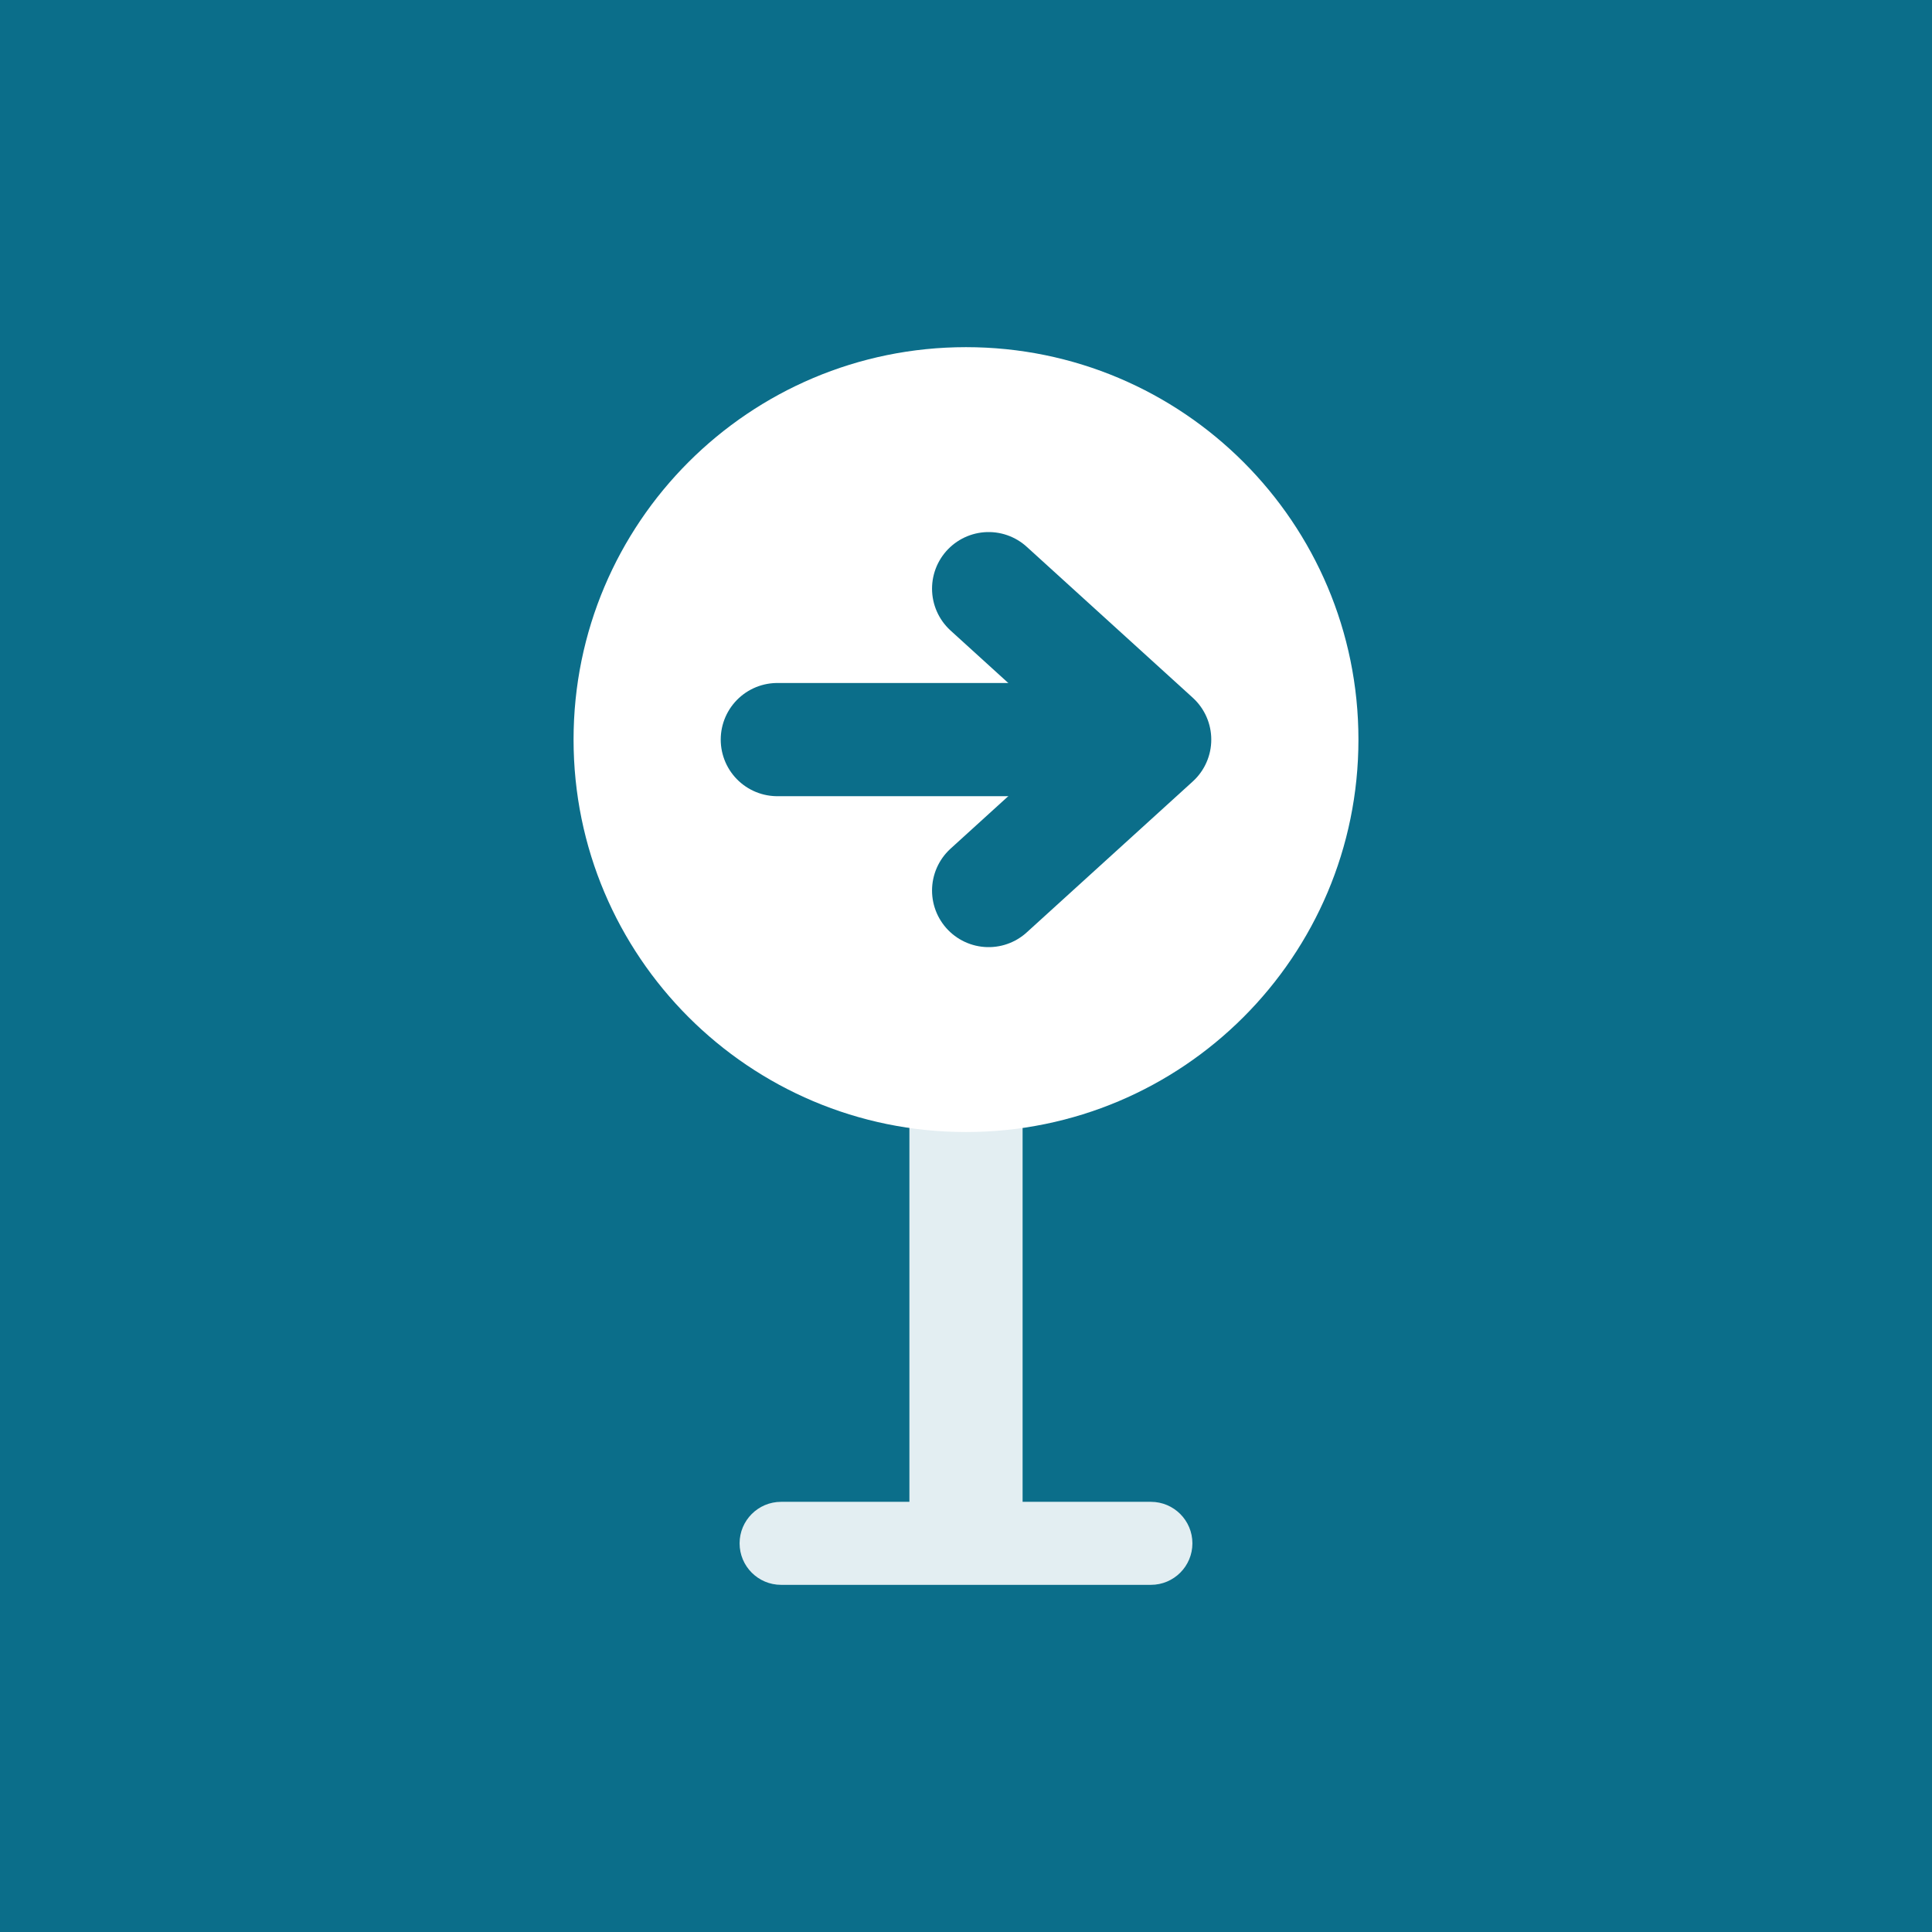
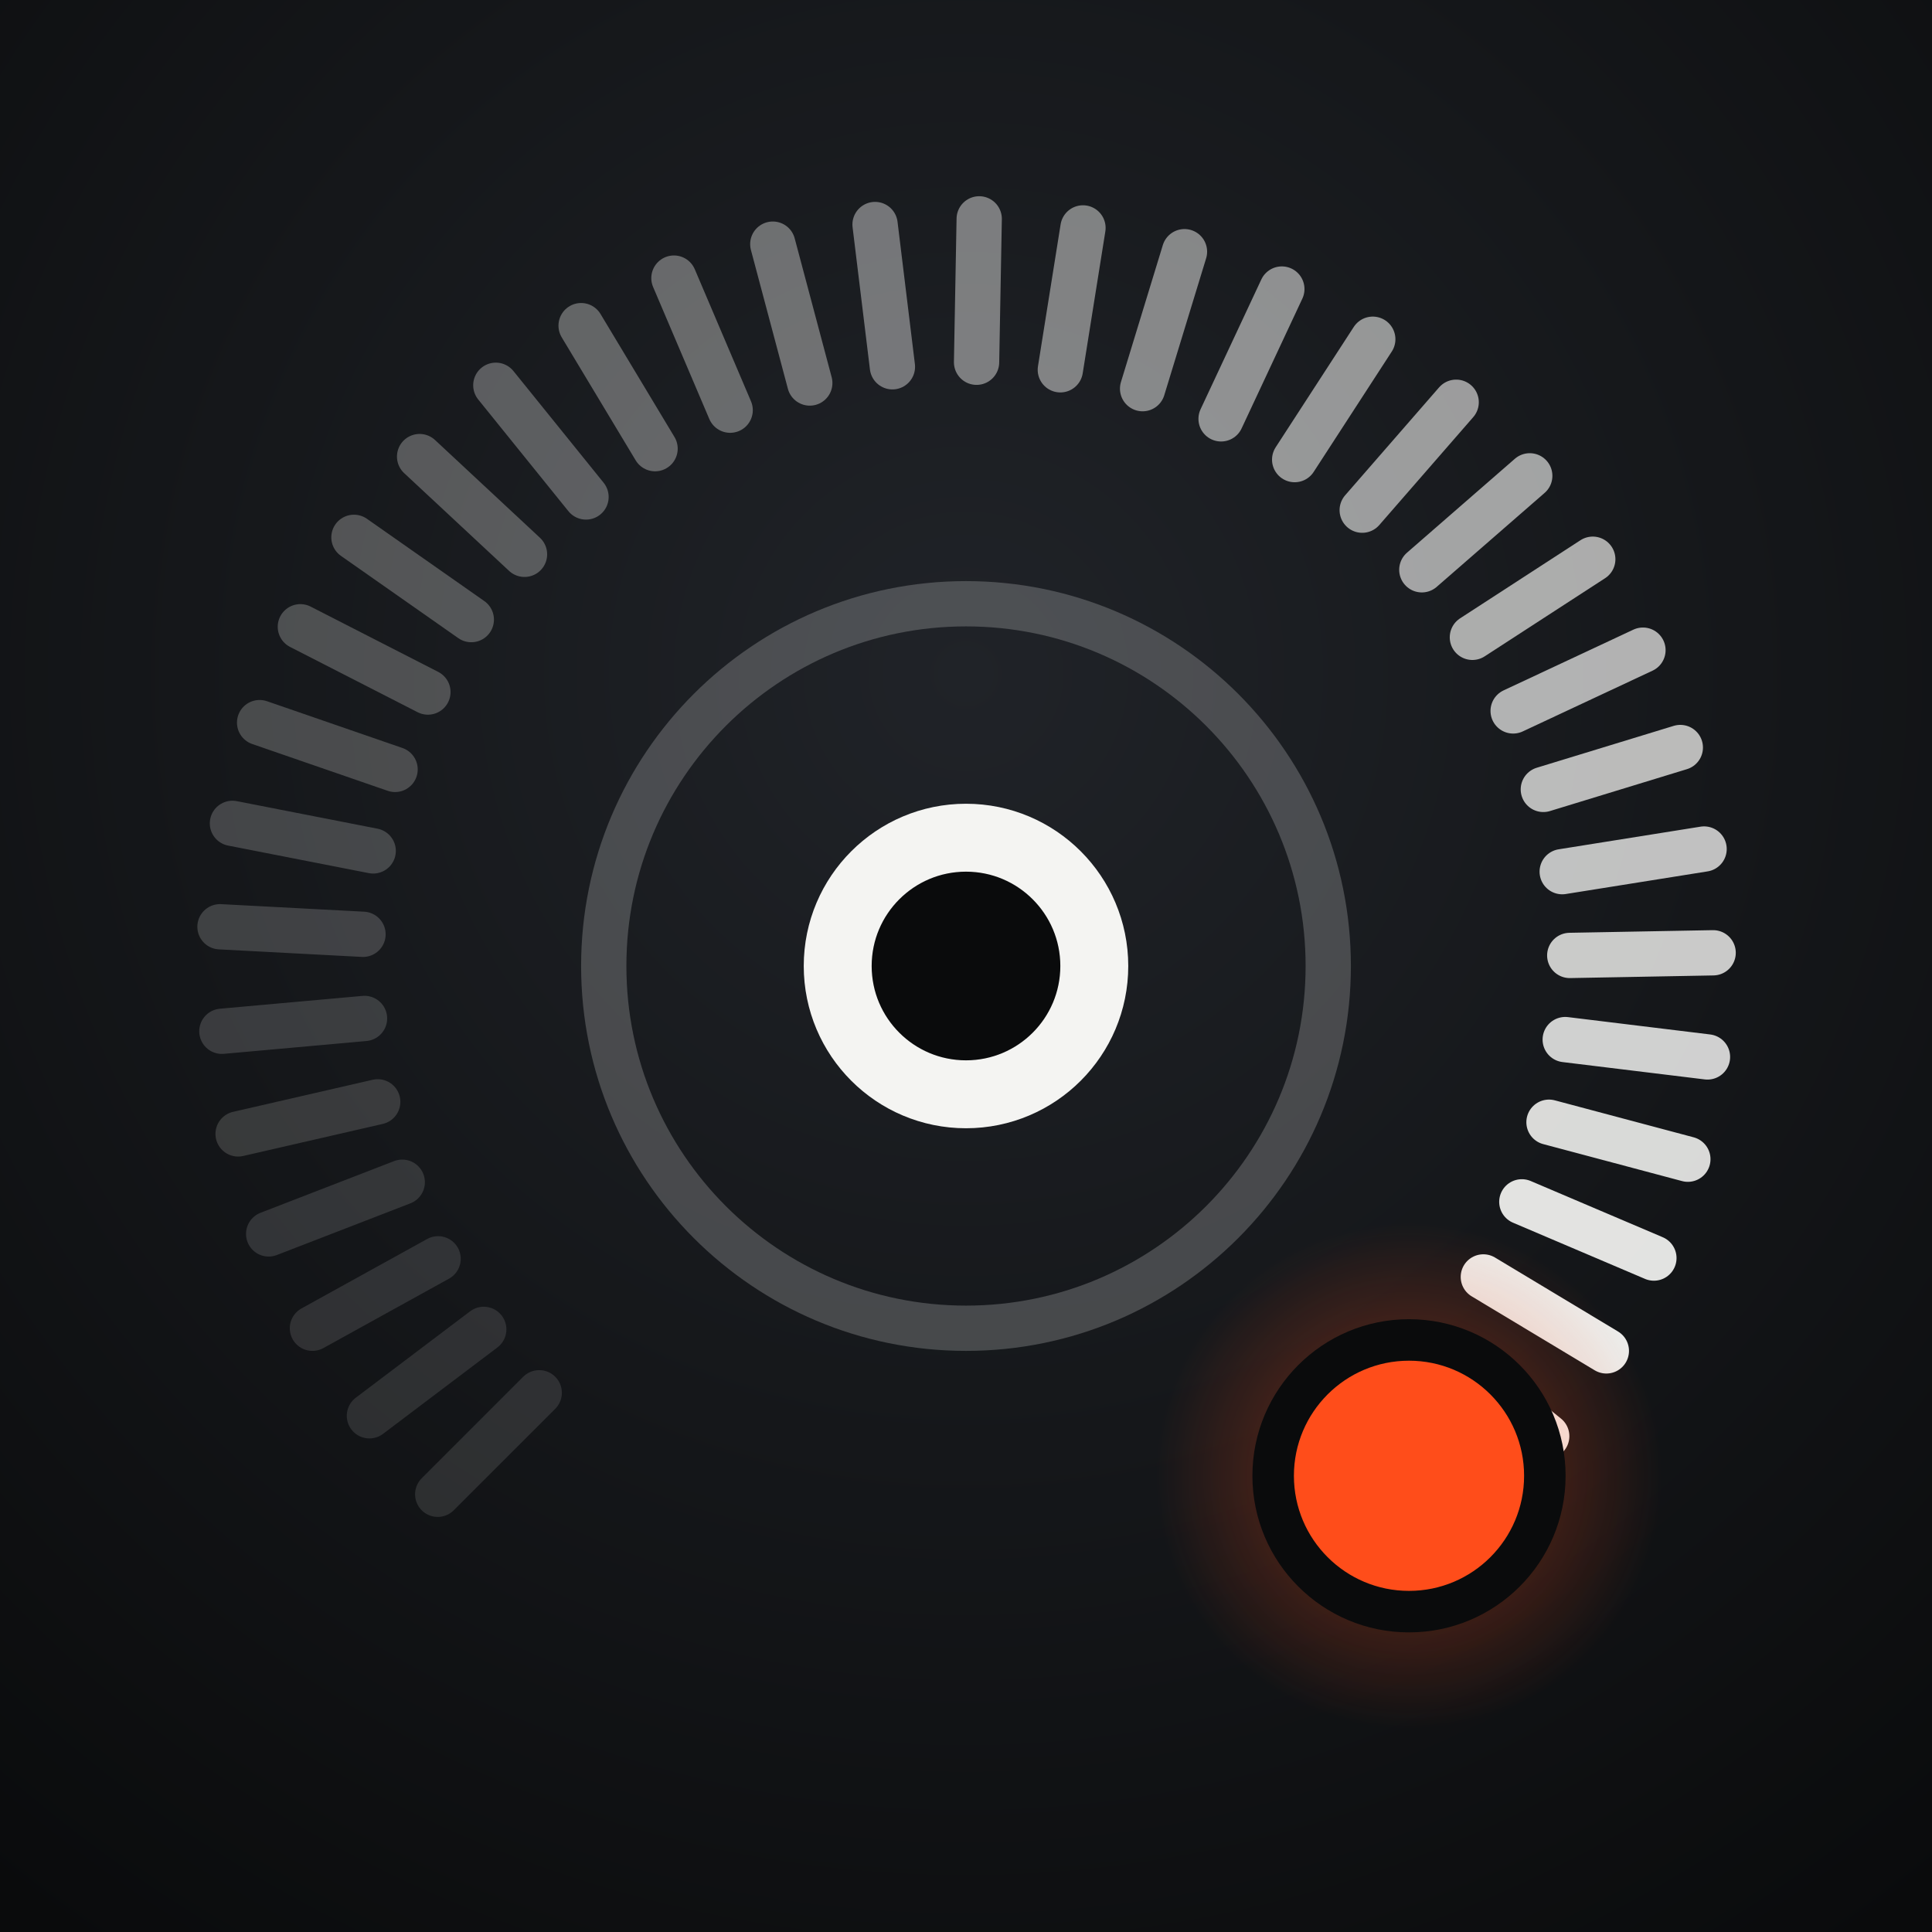
<svg xmlns="http://www.w3.org/2000/svg" viewBox="0 0 512 512">
-   <rect width="512" height="512" fill="#0b6e8a" />
-   <rect x="241" y="236" width="30" height="176" rx="10" fill="#e3eef2" />
-   <rect x="196" y="398" width="120" height="22" rx="11" fill="#e3eef2" />
-   <circle cx="256" cy="196" r="104" fill="#ffffff" />
-   <path d="M206 196h82" stroke="#0b6e8a" stroke-width="30" stroke-linecap="round" />
-   <path d="M262 156l44 40-44 40" fill="none" stroke="#0b6e8a" stroke-width="30" stroke-linecap="round" stroke-linejoin="round" />
+   <defs>
+     <radialGradient id="bg" cx="50%" cy="35%" r="80%">
+       <stop offset="0" stop-color="#202328" />
+       <stop offset="1" stop-color="#0a0b0c" />
+     </radialGradient>
+     <radialGradient id="glow" cx="50%" cy="50%" r="50%">
+       <stop offset="0" stop-color="#ff4d1a" stop-opacity=".45" />
+       <stop offset="1" stop-color="#ff4d1a" stop-opacity="0" />
+     </radialGradient>
+   </defs>
+   <rect width="512" height="512" fill="url(#bg)" />
+   <circle cx="256" cy="256" r="96" fill="none" stroke="#f4f4f2" stroke-opacity=".22" stroke-width="12" />
+   <line x1="142.9" y1="369.1" x2="116.0" y2="396.0" stroke="#f4f4f2" stroke-opacity="0.12" stroke-width="12" stroke-linecap="round" />
+   <line x1="128.2" y1="352.3" x2="97.9" y2="375.2" stroke="#f4f4f2" stroke-opacity="0.12" stroke-width="12" stroke-linecap="round" />
+   <line x1="116.1" y1="333.6" x2="82.8" y2="352.0" stroke="#f4f4f2" stroke-opacity="0.13" stroke-width="12" stroke-linecap="round" />
+   <line x1="106.6" y1="313.3" x2="71.2" y2="327.0" stroke="#f4f4f2" stroke-opacity="0.14" stroke-width="12" stroke-linecap="round" />
+   <line x1="100.1" y1="292.0" x2="63.1" y2="300.5" stroke="#f4f4f2" stroke-opacity="0.16" stroke-width="12" stroke-linecap="round" />
+   <line x1="96.6" y1="269.9" x2="58.8" y2="273.3" stroke="#f4f4f2" stroke-opacity="0.17" stroke-width="12" stroke-linecap="round" />
+   <line x1="96.2" y1="247.6" x2="58.3" y2="245.6" stroke="#f4f4f2" stroke-opacity="0.19" stroke-width="12" stroke-linecap="round" />
+   <line x1="98.9" y1="225.5" x2="61.6" y2="218.2" stroke="#f4f4f2" stroke-opacity="0.21" stroke-width="12" stroke-linecap="round" />
+   <line x1="104.7" y1="203.9" x2="68.8" y2="191.5" stroke="#f4f4f2" stroke-opacity="0.23" stroke-width="12" stroke-linecap="round" />
+   <line x1="113.4" y1="183.4" x2="79.6" y2="166.1" stroke="#f4f4f2" stroke-opacity="0.25" stroke-width="12" stroke-linecap="round" />
+   <line x1="124.9" y1="164.2" x2="93.8" y2="142.4" stroke="#f4f4f2" stroke-opacity="0.27" stroke-width="12" stroke-linecap="round" />
+   <line x1="139.0" y1="146.9" x2="111.2" y2="121.0" stroke="#f4f4f2" stroke-opacity="0.29" stroke-width="12" stroke-linecap="round" />
+   <line x1="155.3" y1="131.7" x2="131.4" y2="102.1" stroke="#f4f4f2" stroke-opacity="0.31" stroke-width="12" stroke-linecap="round" />
+   <line x1="173.6" y1="118.9" x2="154.0" y2="86.3" stroke="#f4f4f2" stroke-opacity="0.34" stroke-width="12" stroke-linecap="round" />
+   <line x1="193.5" y1="108.7" x2="178.6" y2="73.7" stroke="#f4f4f2" stroke-opacity="0.36" stroke-width="12" stroke-linecap="round" />
+   <line x1="214.6" y1="101.5" x2="204.8" y2="64.7" stroke="#f4f4f2" stroke-opacity="0.39" stroke-width="12" stroke-linecap="round" />
+   <line x1="236.5" y1="97.2" x2="231.9" y2="59.5" stroke="#f4f4f2" stroke-opacity="0.42" stroke-width="12" stroke-linecap="round" />
+   <line x1="258.8" y1="96.0" x2="259.5" y2="58.0" stroke="#f4f4f2" stroke-opacity="0.45" stroke-width="12" stroke-linecap="round" />
+   <line x1="281.0" y1="98.0" x2="287.0" y2="60.4" stroke="#f4f4f2" stroke-opacity="0.47" stroke-width="12" stroke-linecap="round" />
+   <line x1="302.8" y1="103.0" x2="313.9" y2="66.7" stroke="#f4f4f2" stroke-opacity="0.50" stroke-width="12" stroke-linecap="round" />
+   <line x1="323.6" y1="111.0" x2="339.7" y2="76.6" stroke="#f4f4f2" stroke-opacity="0.54" stroke-width="12" stroke-linecap="round" />
+   <line x1="343.1" y1="121.8" x2="363.8" y2="89.9" stroke="#f4f4f2" stroke-opacity="0.57" stroke-width="12" stroke-linecap="round" />
+   <line x1="361.0" y1="135.2" x2="385.9" y2="106.6" stroke="#f4f4f2" stroke-opacity="0.60" stroke-width="12" stroke-linecap="round" />
+   <line x1="376.8" y1="151.0" x2="405.4" y2="126.1" stroke="#f4f4f2" stroke-opacity="0.63" stroke-width="12" stroke-linecap="round" />
+   <line x1="390.2" y1="168.9" x2="422.1" y2="148.2" stroke="#f4f4f2" stroke-opacity="0.67" stroke-width="12" stroke-linecap="round" />
+   <line x1="401.0" y1="188.4" x2="435.4" y2="172.3" stroke="#f4f4f2" stroke-opacity="0.70" stroke-width="12" stroke-linecap="round" />
+   <line x1="409.0" y1="209.2" x2="445.3" y2="198.1" stroke="#f4f4f2" stroke-opacity="0.74" stroke-width="12" stroke-linecap="round" />
+   <line x1="414.0" y1="231.0" x2="451.6" y2="225.0" stroke="#f4f4f2" stroke-opacity="0.77" stroke-width="12" stroke-linecap="round" />
+   <line x1="416.0" y1="253.2" x2="454.0" y2="252.5" stroke="#f4f4f2" stroke-opacity="0.81" stroke-width="12" stroke-linecap="round" />
+   <line x1="414.8" y1="275.5" x2="452.5" y2="280.1" stroke="#f4f4f2" stroke-opacity="0.84" stroke-width="12" stroke-linecap="round" />
+   <line x1="410.5" y1="297.4" x2="447.3" y2="307.2" stroke="#f4f4f2" stroke-opacity="0.88" stroke-width="12" stroke-linecap="round" />
+   <line x1="403.3" y1="318.5" x2="438.3" y2="333.4" stroke="#f4f4f2" stroke-opacity="0.92" stroke-width="12" stroke-linecap="round" />
+   <line x1="393.1" y1="338.4" x2="425.7" y2="358.0" stroke="#f4f4f2" stroke-opacity="0.96" stroke-width="12" stroke-linecap="round" />
+   <line x1="380.3" y1="356.7" x2="409.9" y2="380.6" stroke="#f4f4f2" stroke-opacity="1.00" stroke-width="12" stroke-linecap="round" />
+   <circle cx="373.4" cy="391.1" r="67" fill="url(#glow)" />
+   <circle cx="373.4" cy="391.1" r="36" fill="#ff4d1a" stroke="#0a0b0c" stroke-width="11" />
+   <circle cx="256" cy="256" r="34" fill="#0a0b0c" stroke="#f4f4f2" stroke-width="18" />
</svg>
